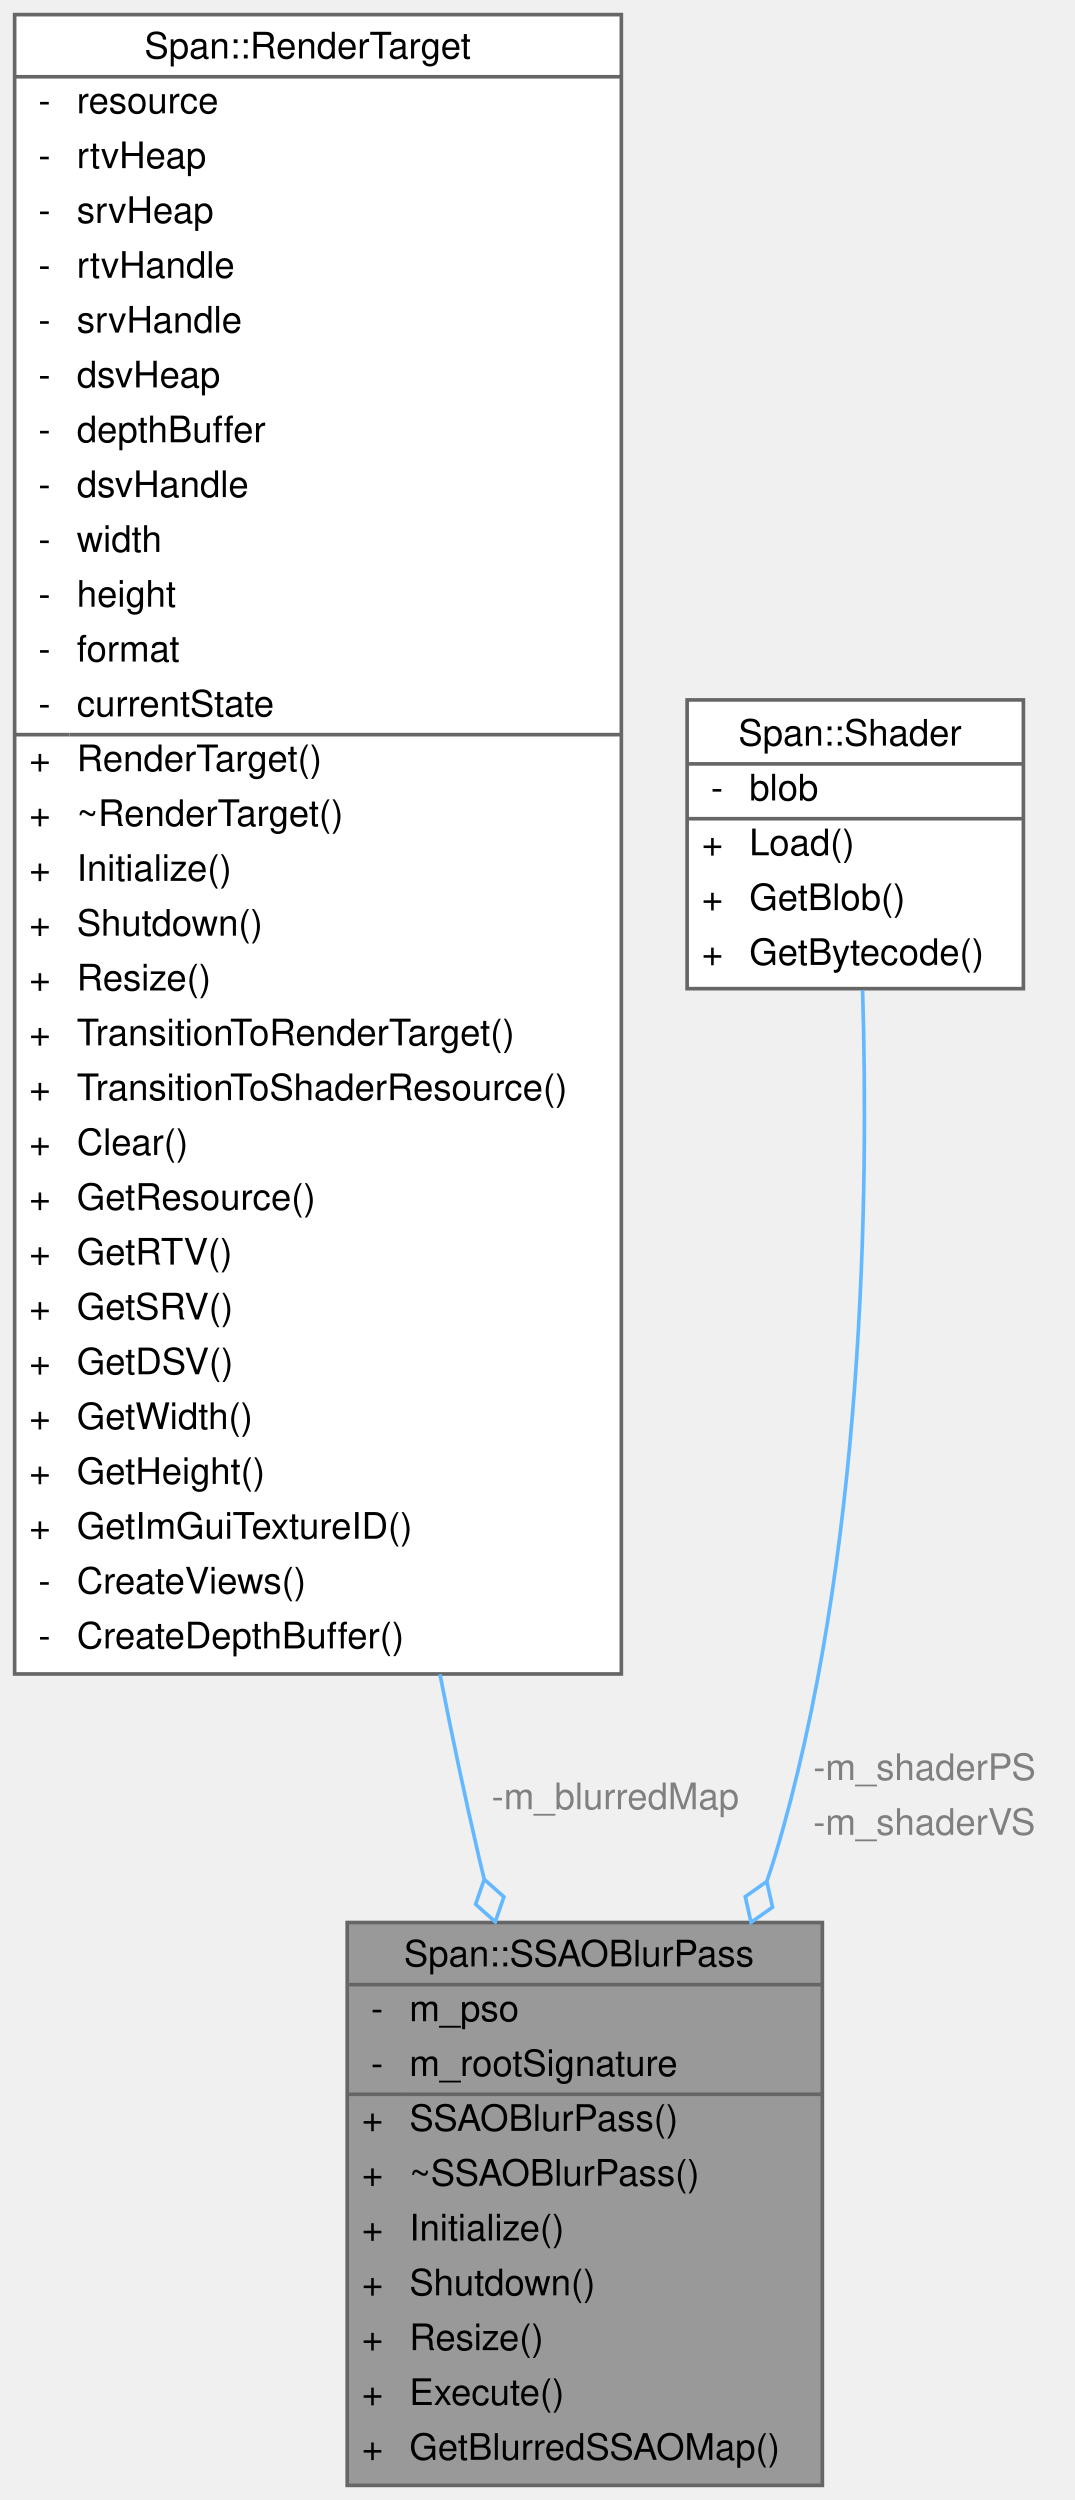
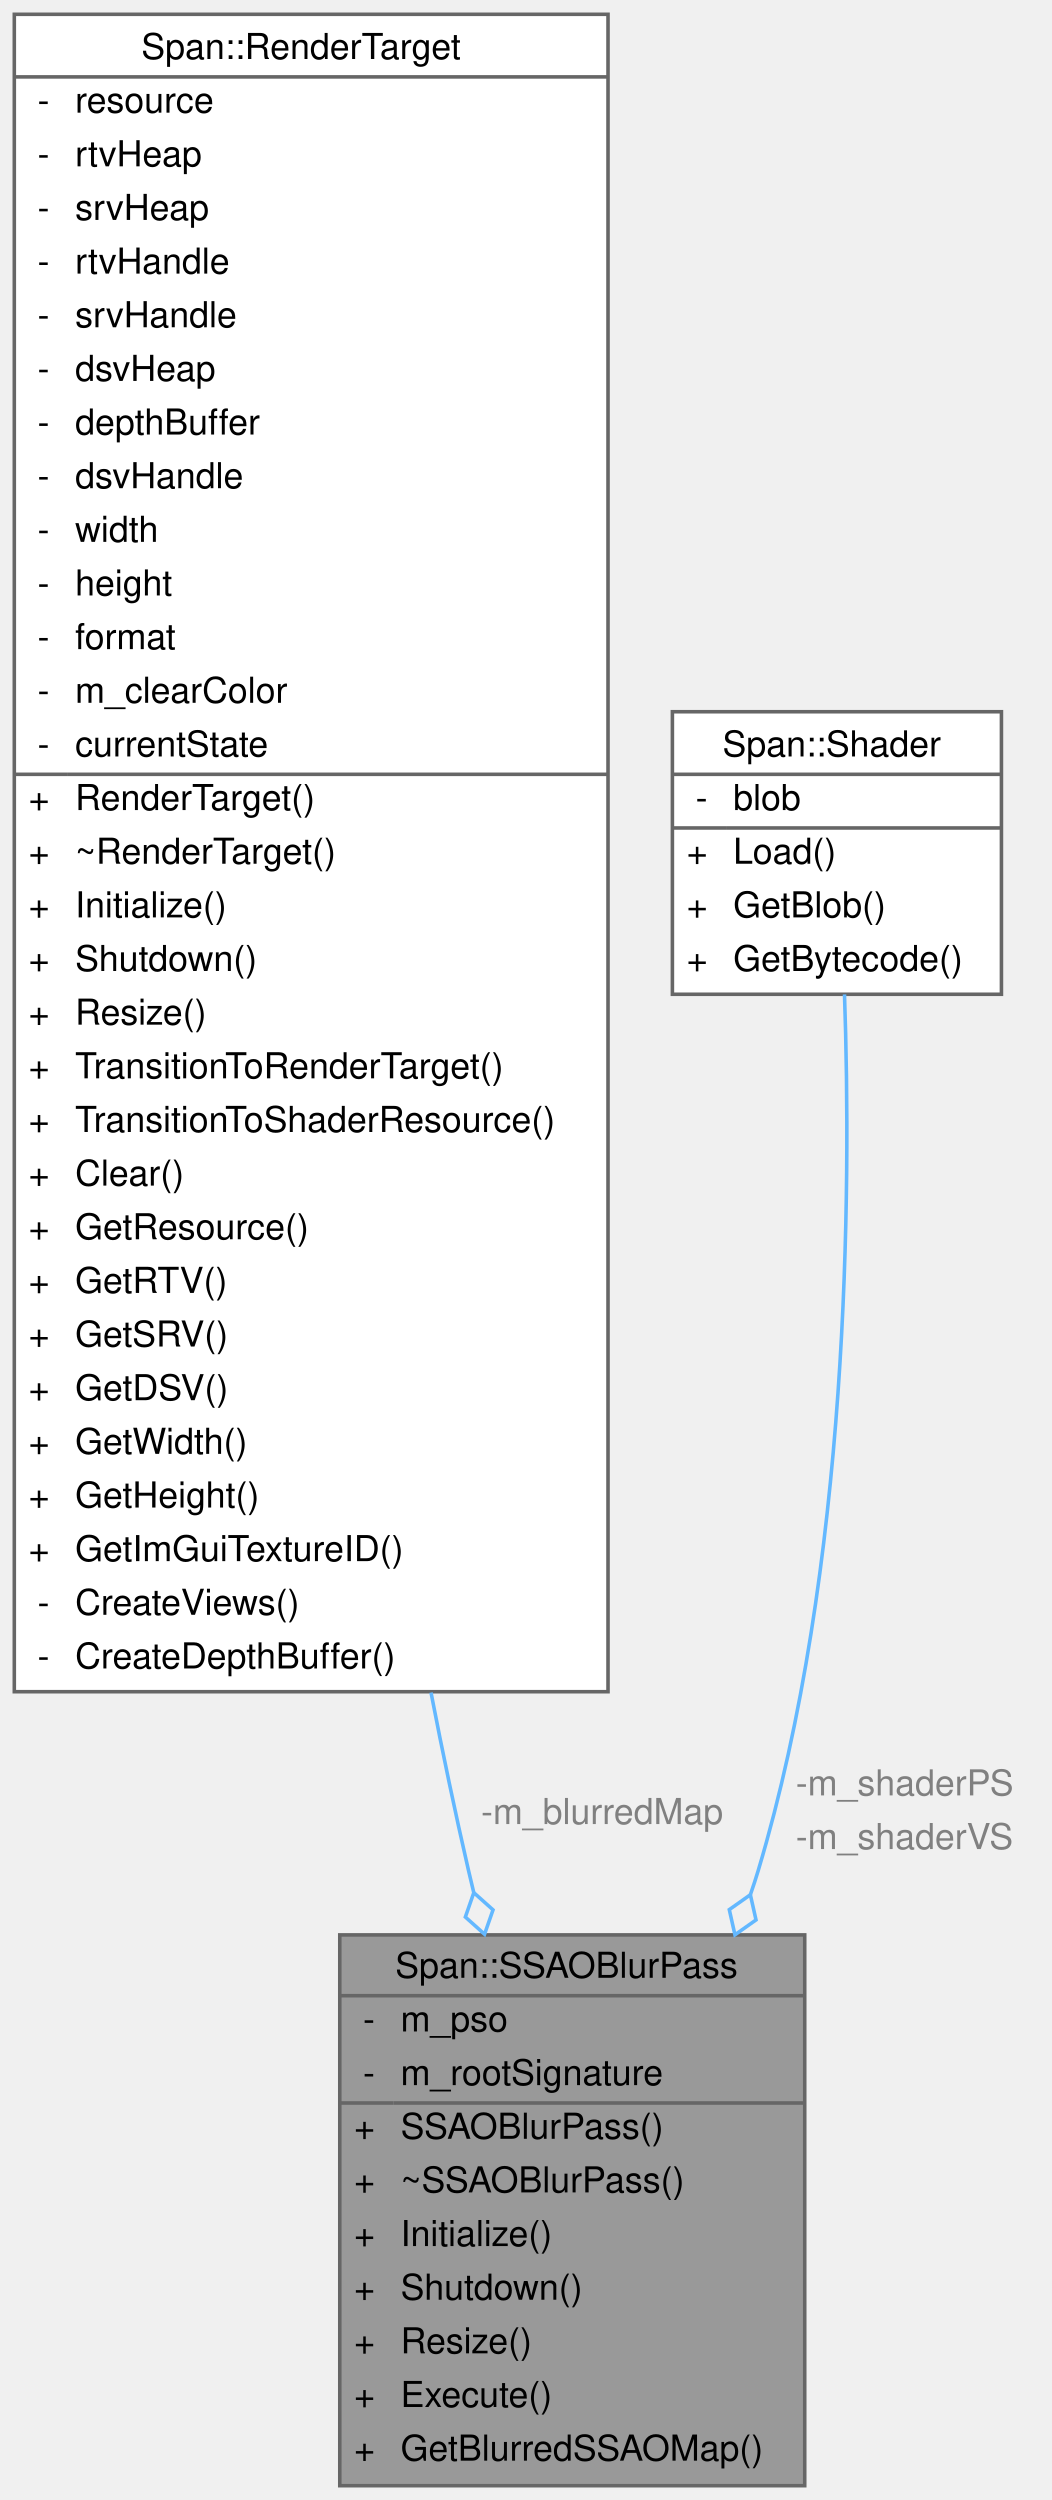
- <svg xmlns="http://www.w3.org/2000/svg" xmlns:xlink="http://www.w3.org/1999/xlink" width="294pt" height="684pt" viewBox="0.00 0.00 294.00 684.00">
-   <g id="graph0" class="graph" transform="scale(1 1) rotate(0) translate(4 680)">
+ <svg xmlns="http://www.w3.org/2000/svg" xmlns:xlink="http://www.w3.org/1999/xlink" width="294pt" height="699pt" viewBox="0.00 0.00 294.00 699.00">
+   <g id="graph0" class="graph" transform="scale(1 1) rotate(0) translate(4 695)">
    <g id="Node000001" class="node">
      <g id="a_Node000001">
        <a xlink:title="🌫 SSAOマップのノイズを平滑化するフルスクリーンパス。">
          <polygon fill="#999999" stroke="transparent" points="221,-154 91,-154 91,0 221,0 221,-154" />
          <text text-anchor="start" x="106.5" y="-142" font-family="Helvetica,sans-Serif" font-size="10.00">Span::SSAOBlurPass</text>
          <text text-anchor="start" x="97.5" y="-127" font-family="Helvetica,sans-Serif" font-size="10.00">-</text>
          <text text-anchor="start" x="108" y="-127" font-family="Helvetica,sans-Serif" font-size="10.00">m_pso</text>
          <text text-anchor="start" x="97.5" y="-112" font-family="Helvetica,sans-Serif" font-size="10.00">-</text>
          <text text-anchor="start" x="108" y="-112" font-family="Helvetica,sans-Serif" font-size="10.00">m_rootSignature</text>
          <text text-anchor="start" x="95" y="-97" font-family="Helvetica,sans-Serif" font-size="10.00">+</text>
          <text text-anchor="start" x="108" y="-97" font-family="Helvetica,sans-Serif" font-size="10.00">SSAOBlurPass()</text>
          <text text-anchor="start" x="95" y="-82" font-family="Helvetica,sans-Serif" font-size="10.00">+</text>
          <text text-anchor="start" x="108" y="-82" font-family="Helvetica,sans-Serif" font-size="10.00">~SSAOBlurPass()</text>
          <text text-anchor="start" x="95" y="-67" font-family="Helvetica,sans-Serif" font-size="10.00">+</text>
          <text text-anchor="start" x="108" y="-67" font-family="Helvetica,sans-Serif" font-size="10.00">Initialize()</text>
          <text text-anchor="start" x="95" y="-52" font-family="Helvetica,sans-Serif" font-size="10.00">+</text>
          <text text-anchor="start" x="108" y="-52" font-family="Helvetica,sans-Serif" font-size="10.00">Shutdown()</text>
          <text text-anchor="start" x="95" y="-37" font-family="Helvetica,sans-Serif" font-size="10.00">+</text>
          <text text-anchor="start" x="108" y="-37" font-family="Helvetica,sans-Serif" font-size="10.00">Resize()</text>
          <text text-anchor="start" x="95" y="-22" font-family="Helvetica,sans-Serif" font-size="10.00">+</text>
          <text text-anchor="start" x="108" y="-22" font-family="Helvetica,sans-Serif" font-size="10.00">Execute()</text>
          <text text-anchor="start" x="95" y="-7" font-family="Helvetica,sans-Serif" font-size="10.00">+</text>
          <text text-anchor="start" x="108" y="-7" font-family="Helvetica,sans-Serif" font-size="10.00">GetBlurredSSAOMap()</text>
          <polygon fill="#666666" stroke="#666666" points="91,-137 91,-137 221,-137 221,-137 91,-137" />
          <polygon fill="#666666" stroke="#666666" points="91,-107 91,-107 106,-107 106,-107 91,-107" />
          <polygon fill="#666666" stroke="#666666" points="106,-107 106,-107 221,-107 221,-107 106,-107" />
          <polygon fill="none" stroke="#666666" points="91,0 91,-154 221,-154 221,0 91,0" />
        </a>
      </g>
    </g>
    <g id="Node000002" class="node">
      <g id="a_Node000002">
        <a xlink:href="classSpan_1_1RenderTarget.html" target="_top" xlink:title="🎯 描画対象となるテクスチャリソース。">
-           <polygon fill="white" stroke="transparent" points="166,-676 0,-676 0,-222 166,-222 166,-676" />
-           <text text-anchor="start" x="35.5" y="-664" font-family="Helvetica,sans-Serif" font-size="10.00">Span::RenderTarget</text>
-           <text text-anchor="start" x="6.5" y="-649" font-family="Helvetica,sans-Serif" font-size="10.00">-</text>
-           <text text-anchor="start" x="17" y="-649" font-family="Helvetica,sans-Serif" font-size="10.00">resource</text>
-           <text text-anchor="start" x="6.5" y="-634" font-family="Helvetica,sans-Serif" font-size="10.00">-</text>
-           <text text-anchor="start" x="17" y="-634" font-family="Helvetica,sans-Serif" font-size="10.00">rtvHeap</text>
-           <text text-anchor="start" x="6.5" y="-619" font-family="Helvetica,sans-Serif" font-size="10.00">-</text>
-           <text text-anchor="start" x="17" y="-619" font-family="Helvetica,sans-Serif" font-size="10.00">srvHeap</text>
-           <text text-anchor="start" x="6.5" y="-604" font-family="Helvetica,sans-Serif" font-size="10.00">-</text>
-           <text text-anchor="start" x="17" y="-604" font-family="Helvetica,sans-Serif" font-size="10.00">rtvHandle</text>
-           <text text-anchor="start" x="6.5" y="-589" font-family="Helvetica,sans-Serif" font-size="10.00">-</text>
-           <text text-anchor="start" x="17" y="-589" font-family="Helvetica,sans-Serif" font-size="10.00">srvHandle</text>
-           <text text-anchor="start" x="6.5" y="-574" font-family="Helvetica,sans-Serif" font-size="10.00">-</text>
-           <text text-anchor="start" x="17" y="-574" font-family="Helvetica,sans-Serif" font-size="10.00">dsvHeap</text>
-           <text text-anchor="start" x="6.5" y="-559" font-family="Helvetica,sans-Serif" font-size="10.00">-</text>
-           <text text-anchor="start" x="17" y="-559" font-family="Helvetica,sans-Serif" font-size="10.00">depthBuffer</text>
-           <text text-anchor="start" x="6.5" y="-544" font-family="Helvetica,sans-Serif" font-size="10.00">-</text>
-           <text text-anchor="start" x="17" y="-544" font-family="Helvetica,sans-Serif" font-size="10.00">dsvHandle</text>
-           <text text-anchor="start" x="6.5" y="-529" font-family="Helvetica,sans-Serif" font-size="10.00">-</text>
-           <text text-anchor="start" x="17" y="-529" font-family="Helvetica,sans-Serif" font-size="10.00">width</text>
-           <text text-anchor="start" x="6.5" y="-514" font-family="Helvetica,sans-Serif" font-size="10.00">-</text>
-           <text text-anchor="start" x="17" y="-514" font-family="Helvetica,sans-Serif" font-size="10.00">height</text>
-           <text text-anchor="start" x="6.5" y="-499" font-family="Helvetica,sans-Serif" font-size="10.00">-</text>
-           <text text-anchor="start" x="17" y="-499" font-family="Helvetica,sans-Serif" font-size="10.00">format</text>
-           <text text-anchor="start" x="6.5" y="-484" font-family="Helvetica,sans-Serif" font-size="10.00">-</text>
-           <text text-anchor="start" x="17" y="-484" font-family="Helvetica,sans-Serif" font-size="10.00">currentState</text>
-           <text text-anchor="start" x="4" y="-469" font-family="Helvetica,sans-Serif" font-size="10.00">+</text>
-           <text text-anchor="start" x="17" y="-469" font-family="Helvetica,sans-Serif" font-size="10.00">RenderTarget()</text>
-           <text text-anchor="start" x="4" y="-454" font-family="Helvetica,sans-Serif" font-size="10.00">+</text>
-           <text text-anchor="start" x="17" y="-454" font-family="Helvetica,sans-Serif" font-size="10.00">~RenderTarget()</text>
-           <text text-anchor="start" x="4" y="-439" font-family="Helvetica,sans-Serif" font-size="10.00">+</text>
-           <text text-anchor="start" x="17" y="-439" font-family="Helvetica,sans-Serif" font-size="10.00">Initialize()</text>
-           <text text-anchor="start" x="4" y="-424" font-family="Helvetica,sans-Serif" font-size="10.00">+</text>
-           <text text-anchor="start" x="17" y="-424" font-family="Helvetica,sans-Serif" font-size="10.00">Shutdown()</text>
-           <text text-anchor="start" x="4" y="-409" font-family="Helvetica,sans-Serif" font-size="10.00">+</text>
-           <text text-anchor="start" x="17" y="-409" font-family="Helvetica,sans-Serif" font-size="10.00">Resize()</text>
-           <text text-anchor="start" x="4" y="-394" font-family="Helvetica,sans-Serif" font-size="10.00">+</text>
-           <text text-anchor="start" x="17" y="-394" font-family="Helvetica,sans-Serif" font-size="10.00">TransitionToRenderTarget()</text>
-           <text text-anchor="start" x="4" y="-379" font-family="Helvetica,sans-Serif" font-size="10.00">+</text>
-           <text text-anchor="start" x="17" y="-379" font-family="Helvetica,sans-Serif" font-size="10.00">TransitionToShaderResource()</text>
-           <text text-anchor="start" x="4" y="-364" font-family="Helvetica,sans-Serif" font-size="10.00">+</text>
-           <text text-anchor="start" x="17" y="-364" font-family="Helvetica,sans-Serif" font-size="10.00">Clear()</text>
-           <text text-anchor="start" x="4" y="-349" font-family="Helvetica,sans-Serif" font-size="10.00">+</text>
-           <text text-anchor="start" x="17" y="-349" font-family="Helvetica,sans-Serif" font-size="10.00">GetResource()</text>
-           <text text-anchor="start" x="4" y="-334" font-family="Helvetica,sans-Serif" font-size="10.00">+</text>
-           <text text-anchor="start" x="17" y="-334" font-family="Helvetica,sans-Serif" font-size="10.00">GetRTV()</text>
-           <text text-anchor="start" x="4" y="-319" font-family="Helvetica,sans-Serif" font-size="10.00">+</text>
-           <text text-anchor="start" x="17" y="-319" font-family="Helvetica,sans-Serif" font-size="10.00">GetSRV()</text>
-           <text text-anchor="start" x="4" y="-304" font-family="Helvetica,sans-Serif" font-size="10.00">+</text>
-           <text text-anchor="start" x="17" y="-304" font-family="Helvetica,sans-Serif" font-size="10.00">GetDSV()</text>
-           <text text-anchor="start" x="4" y="-289" font-family="Helvetica,sans-Serif" font-size="10.00">+</text>
-           <text text-anchor="start" x="17" y="-289" font-family="Helvetica,sans-Serif" font-size="10.00">GetWidth()</text>
-           <text text-anchor="start" x="4" y="-274" font-family="Helvetica,sans-Serif" font-size="10.00">+</text>
-           <text text-anchor="start" x="17" y="-274" font-family="Helvetica,sans-Serif" font-size="10.00">GetHeight()</text>
-           <text text-anchor="start" x="4" y="-259" font-family="Helvetica,sans-Serif" font-size="10.00">+</text>
-           <text text-anchor="start" x="17" y="-259" font-family="Helvetica,sans-Serif" font-size="10.00">GetImGuiTextureID()</text>
-           <text text-anchor="start" x="6.5" y="-244" font-family="Helvetica,sans-Serif" font-size="10.00">-</text>
-           <text text-anchor="start" x="17" y="-244" font-family="Helvetica,sans-Serif" font-size="10.00">CreateViews()</text>
-           <text text-anchor="start" x="6.5" y="-229" font-family="Helvetica,sans-Serif" font-size="10.00">-</text>
-           <text text-anchor="start" x="17" y="-229" font-family="Helvetica,sans-Serif" font-size="10.00">CreateDepthBuffer()</text>
-           <polygon fill="#666666" stroke="#666666" points="0,-659 0,-659 166,-659 166,-659 0,-659" />
-           <polygon fill="#666666" stroke="#666666" points="0,-479 0,-479 15,-479 15,-479 0,-479" />
-           <polygon fill="#666666" stroke="#666666" points="15,-479 15,-479 166,-479 166,-479 15,-479" />
-           <polygon fill="none" stroke="#666666" points="0,-222 0,-676 166,-676 166,-222 0,-222" />
+           <polygon fill="white" stroke="transparent" points="166,-691 0,-691 0,-222 166,-222 166,-691" />
+           <text text-anchor="start" x="35.5" y="-678.5" font-family="Helvetica,sans-Serif" font-size="10.00">Span::RenderTarget</text>
+           <text text-anchor="start" x="6.5" y="-663.5" font-family="Helvetica,sans-Serif" font-size="10.00">-</text>
+           <text text-anchor="start" x="17" y="-663.5" font-family="Helvetica,sans-Serif" font-size="10.00">resource</text>
+           <text text-anchor="start" x="6.5" y="-648.5" font-family="Helvetica,sans-Serif" font-size="10.00">-</text>
+           <text text-anchor="start" x="17" y="-648.5" font-family="Helvetica,sans-Serif" font-size="10.00">rtvHeap</text>
+           <text text-anchor="start" x="6.5" y="-633.5" font-family="Helvetica,sans-Serif" font-size="10.00">-</text>
+           <text text-anchor="start" x="17" y="-633.5" font-family="Helvetica,sans-Serif" font-size="10.00">srvHeap</text>
+           <text text-anchor="start" x="6.5" y="-618.5" font-family="Helvetica,sans-Serif" font-size="10.00">-</text>
+           <text text-anchor="start" x="17" y="-618.5" font-family="Helvetica,sans-Serif" font-size="10.00">rtvHandle</text>
+           <text text-anchor="start" x="6.5" y="-603.5" font-family="Helvetica,sans-Serif" font-size="10.00">-</text>
+           <text text-anchor="start" x="17" y="-603.5" font-family="Helvetica,sans-Serif" font-size="10.00">srvHandle</text>
+           <text text-anchor="start" x="6.5" y="-588.5" font-family="Helvetica,sans-Serif" font-size="10.00">-</text>
+           <text text-anchor="start" x="17" y="-588.5" font-family="Helvetica,sans-Serif" font-size="10.00">dsvHeap</text>
+           <text text-anchor="start" x="6.5" y="-573.5" font-family="Helvetica,sans-Serif" font-size="10.00">-</text>
+           <text text-anchor="start" x="17" y="-573.5" font-family="Helvetica,sans-Serif" font-size="10.00">depthBuffer</text>
+           <text text-anchor="start" x="6.5" y="-558.5" font-family="Helvetica,sans-Serif" font-size="10.00">-</text>
+           <text text-anchor="start" x="17" y="-558.5" font-family="Helvetica,sans-Serif" font-size="10.00">dsvHandle</text>
+           <text text-anchor="start" x="6.5" y="-543.5" font-family="Helvetica,sans-Serif" font-size="10.00">-</text>
+           <text text-anchor="start" x="17" y="-543.5" font-family="Helvetica,sans-Serif" font-size="10.00">width</text>
+           <text text-anchor="start" x="6.5" y="-528.5" font-family="Helvetica,sans-Serif" font-size="10.00">-</text>
+           <text text-anchor="start" x="17" y="-528.5" font-family="Helvetica,sans-Serif" font-size="10.00">height</text>
+           <text text-anchor="start" x="6.5" y="-513.5" font-family="Helvetica,sans-Serif" font-size="10.00">-</text>
+           <text text-anchor="start" x="17" y="-513.5" font-family="Helvetica,sans-Serif" font-size="10.00">format</text>
+           <text text-anchor="start" x="6.5" y="-498.5" font-family="Helvetica,sans-Serif" font-size="10.00">-</text>
+           <text text-anchor="start" x="17" y="-498.5" font-family="Helvetica,sans-Serif" font-size="10.00">m_clearColor</text>
+           <text text-anchor="start" x="6.5" y="-483.5" font-family="Helvetica,sans-Serif" font-size="10.00">-</text>
+           <text text-anchor="start" x="17" y="-483.5" font-family="Helvetica,sans-Serif" font-size="10.00">currentState</text>
+           <text text-anchor="start" x="4" y="-468.5" font-family="Helvetica,sans-Serif" font-size="10.00">+</text>
+           <text text-anchor="start" x="17" y="-468.5" font-family="Helvetica,sans-Serif" font-size="10.00">RenderTarget()</text>
+           <text text-anchor="start" x="4" y="-453.5" font-family="Helvetica,sans-Serif" font-size="10.00">+</text>
+           <text text-anchor="start" x="17" y="-453.5" font-family="Helvetica,sans-Serif" font-size="10.00">~RenderTarget()</text>
+           <text text-anchor="start" x="4" y="-438.5" font-family="Helvetica,sans-Serif" font-size="10.00">+</text>
+           <text text-anchor="start" x="17" y="-438.5" font-family="Helvetica,sans-Serif" font-size="10.00">Initialize()</text>
+           <text text-anchor="start" x="4" y="-423.5" font-family="Helvetica,sans-Serif" font-size="10.00">+</text>
+           <text text-anchor="start" x="17" y="-423.5" font-family="Helvetica,sans-Serif" font-size="10.00">Shutdown()</text>
+           <text text-anchor="start" x="4" y="-408.5" font-family="Helvetica,sans-Serif" font-size="10.00">+</text>
+           <text text-anchor="start" x="17" y="-408.5" font-family="Helvetica,sans-Serif" font-size="10.00">Resize()</text>
+           <text text-anchor="start" x="4" y="-393.5" font-family="Helvetica,sans-Serif" font-size="10.00">+</text>
+           <text text-anchor="start" x="17" y="-393.5" font-family="Helvetica,sans-Serif" font-size="10.00">TransitionToRenderTarget()</text>
+           <text text-anchor="start" x="4" y="-378.5" font-family="Helvetica,sans-Serif" font-size="10.00">+</text>
+           <text text-anchor="start" x="17" y="-378.5" font-family="Helvetica,sans-Serif" font-size="10.00">TransitionToShaderResource()</text>
+           <text text-anchor="start" x="4" y="-363.5" font-family="Helvetica,sans-Serif" font-size="10.00">+</text>
+           <text text-anchor="start" x="17" y="-363.5" font-family="Helvetica,sans-Serif" font-size="10.00">Clear()</text>
+           <text text-anchor="start" x="4" y="-348.5" font-family="Helvetica,sans-Serif" font-size="10.00">+</text>
+           <text text-anchor="start" x="17" y="-348.5" font-family="Helvetica,sans-Serif" font-size="10.00">GetResource()</text>
+           <text text-anchor="start" x="4" y="-333.5" font-family="Helvetica,sans-Serif" font-size="10.00">+</text>
+           <text text-anchor="start" x="17" y="-333.5" font-family="Helvetica,sans-Serif" font-size="10.00">GetRTV()</text>
+           <text text-anchor="start" x="4" y="-318.5" font-family="Helvetica,sans-Serif" font-size="10.00">+</text>
+           <text text-anchor="start" x="17" y="-318.5" font-family="Helvetica,sans-Serif" font-size="10.00">GetSRV()</text>
+           <text text-anchor="start" x="4" y="-303.5" font-family="Helvetica,sans-Serif" font-size="10.00">+</text>
+           <text text-anchor="start" x="17" y="-303.5" font-family="Helvetica,sans-Serif" font-size="10.00">GetDSV()</text>
+           <text text-anchor="start" x="4" y="-288.5" font-family="Helvetica,sans-Serif" font-size="10.00">+</text>
+           <text text-anchor="start" x="17" y="-288.5" font-family="Helvetica,sans-Serif" font-size="10.00">GetWidth()</text>
+           <text text-anchor="start" x="4" y="-273.5" font-family="Helvetica,sans-Serif" font-size="10.00">+</text>
+           <text text-anchor="start" x="17" y="-273.5" font-family="Helvetica,sans-Serif" font-size="10.00">GetHeight()</text>
+           <text text-anchor="start" x="4" y="-258.5" font-family="Helvetica,sans-Serif" font-size="10.00">+</text>
+           <text text-anchor="start" x="17" y="-258.5" font-family="Helvetica,sans-Serif" font-size="10.00">GetImGuiTextureID()</text>
+           <text text-anchor="start" x="6.5" y="-243.5" font-family="Helvetica,sans-Serif" font-size="10.00">-</text>
+           <text text-anchor="start" x="17" y="-243.5" font-family="Helvetica,sans-Serif" font-size="10.00">CreateViews()</text>
+           <text text-anchor="start" x="6.5" y="-228.5" font-family="Helvetica,sans-Serif" font-size="10.00">-</text>
+           <text text-anchor="start" x="17" y="-228.5" font-family="Helvetica,sans-Serif" font-size="10.00">CreateDepthBuffer()</text>
+           <polygon fill="#666666" stroke="#666666" points="0,-673.5 0,-673.5 166,-673.5 166,-673.5 0,-673.5" />
+           <polygon fill="#666666" stroke="#666666" points="0,-478.5 0,-478.5 15,-478.5 15,-478.5 0,-478.5" />
+           <polygon fill="#666666" stroke="#666666" points="15,-478.5 15,-478.5 166,-478.5 166,-478.5 15,-478.5" />
+           <polygon fill="none" stroke="#666666" points="0,-222 0,-691 166,-691 166,-222 0,-222" />
        </a>
      </g>
    </g>
    <g id="edge1_Node000001_Node000002" class="edge">
      <g id="a_edge1_Node000001_Node000002">
        <a xlink:title=" ">
-           <path fill="none" stroke="#63b8ff" d="M116.37,-221.93C119.69,-204.98 123.23,-188.19 127,-172 127.47,-170 127.95,-167.98 128.46,-165.94" />
-           <polygon fill="none" stroke="#63b8ff" points="128.49,-165.81 126.13,-158.99 131.51,-154.19 133.87,-161.01 128.49,-165.81" />
+           <path fill="none" stroke="#63b8ff" d="M116.51,-221.76C119.78,-204.87 123.28,-188.14 127,-172 127.46,-170 127.94,-167.98 128.44,-165.94" />
+           <polygon fill="none" stroke="#63b8ff" points="128.48,-165.81 126.11,-159 131.48,-154.19 133.85,-161 128.48,-165.81" />
        </a>
      </g>
      <text text-anchor="start" x="130.5" y="-185" font-family="Helvetica,sans-Serif" font-size="10.00" fill="grey">-m_blurredMap</text>
    </g>
    <g id="Node000003" class="node">
      <g id="a_Node000003">
        <a xlink:href="classSpan_1_1Shader.html" target="_top" xlink:title="📜 HLSLシェーダーファイルのコンパイルとバイナリ保持。">
-           <polygon fill="white" stroke="transparent" points="276,-488.5 184,-488.5 184,-409.5 276,-409.5 276,-488.5" />
-           <text text-anchor="start" x="198" y="-476" font-family="Helvetica,sans-Serif" font-size="10.00">Span::Shader</text>
-           <text text-anchor="start" x="190.5" y="-461" font-family="Helvetica,sans-Serif" font-size="10.00">-</text>
-           <text text-anchor="start" x="201" y="-461" font-family="Helvetica,sans-Serif" font-size="10.00">blob</text>
-           <text text-anchor="start" x="188" y="-446" font-family="Helvetica,sans-Serif" font-size="10.00">+</text>
-           <text text-anchor="start" x="201" y="-446" font-family="Helvetica,sans-Serif" font-size="10.00">Load()</text>
-           <text text-anchor="start" x="188" y="-431" font-family="Helvetica,sans-Serif" font-size="10.00">+</text>
-           <text text-anchor="start" x="201" y="-431" font-family="Helvetica,sans-Serif" font-size="10.00">GetBlob()</text>
-           <text text-anchor="start" x="188" y="-416" font-family="Helvetica,sans-Serif" font-size="10.00">+</text>
-           <text text-anchor="start" x="201" y="-416" font-family="Helvetica,sans-Serif" font-size="10.00">GetBytecode()</text>
-           <polygon fill="#666666" stroke="#666666" points="184,-471 184,-471 276,-471 276,-471 184,-471" />
-           <polygon fill="#666666" stroke="#666666" points="184,-456 184,-456 199,-456 199,-456 184,-456" />
-           <polygon fill="#666666" stroke="#666666" points="199,-456 199,-456 276,-456 276,-456 199,-456" />
-           <polygon fill="none" stroke="#666666" points="184,-409.5 184,-488.5 276,-488.5 276,-409.5 184,-409.5" />
+           <polygon fill="white" stroke="transparent" points="276,-496 184,-496 184,-417 276,-417 276,-496" />
+           <text text-anchor="start" x="198" y="-483.5" font-family="Helvetica,sans-Serif" font-size="10.00">Span::Shader</text>
+           <text text-anchor="start" x="190.5" y="-468.5" font-family="Helvetica,sans-Serif" font-size="10.00">-</text>
+           <text text-anchor="start" x="201" y="-468.5" font-family="Helvetica,sans-Serif" font-size="10.00">blob</text>
+           <text text-anchor="start" x="188" y="-453.5" font-family="Helvetica,sans-Serif" font-size="10.00">+</text>
+           <text text-anchor="start" x="201" y="-453.5" font-family="Helvetica,sans-Serif" font-size="10.00">Load()</text>
+           <text text-anchor="start" x="188" y="-438.5" font-family="Helvetica,sans-Serif" font-size="10.00">+</text>
+           <text text-anchor="start" x="201" y="-438.5" font-family="Helvetica,sans-Serif" font-size="10.00">GetBlob()</text>
+           <text text-anchor="start" x="188" y="-423.5" font-family="Helvetica,sans-Serif" font-size="10.00">+</text>
+           <text text-anchor="start" x="201" y="-423.5" font-family="Helvetica,sans-Serif" font-size="10.00">GetBytecode()</text>
+           <polygon fill="#666666" stroke="#666666" points="184,-478.5 184,-478.5 276,-478.5 276,-478.5 184,-478.5" />
+           <polygon fill="#666666" stroke="#666666" points="184,-463.5 184,-463.5 199,-463.5 199,-463.5 184,-463.5" />
+           <polygon fill="#666666" stroke="#666666" points="199,-463.5 199,-463.5 276,-463.5 276,-463.5 199,-463.5" />
+           <polygon fill="none" stroke="#666666" points="184,-417 184,-496 276,-496 276,-417 184,-417" />
        </a>
      </g>
    </g>
    <g id="edge2_Node000001_Node000003" class="edge">
      <g id="a_edge2_Node000001_Node000003">
        <a xlink:title=" ">
-           <path fill="none" stroke="#63b8ff" d="M232,-409.11C233.66,-354.79 232.6,-253.7 208,-172 207.32,-169.76 206.59,-167.51 205.8,-165.26" />
-           <polygon fill="none" stroke="#63b8ff" points="205.79,-165.23 199.91,-161.07 201.48,-154.03 207.37,-158.2 205.79,-165.23" />
+           <path fill="none" stroke="#63b8ff" d="M232.12,-416.96C234.03,-361.52 233.38,-256.64 208,-172 207.33,-169.76 206.59,-167.51 205.81,-165.26" />
+           <polygon fill="none" stroke="#63b8ff" points="205.8,-165.23 199.91,-161.07 201.49,-154.03 207.38,-158.19 205.8,-165.23" />
        </a>
      </g>
      <text text-anchor="start" x="218.5" y="-193" font-family="Helvetica,sans-Serif" font-size="10.00" fill="grey">-m_shaderPS</text>
      <text text-anchor="start" x="218.5" y="-178" font-family="Helvetica,sans-Serif" font-size="10.00" fill="grey">-m_shaderVS</text>
    </g>
  </g>
</svg>
